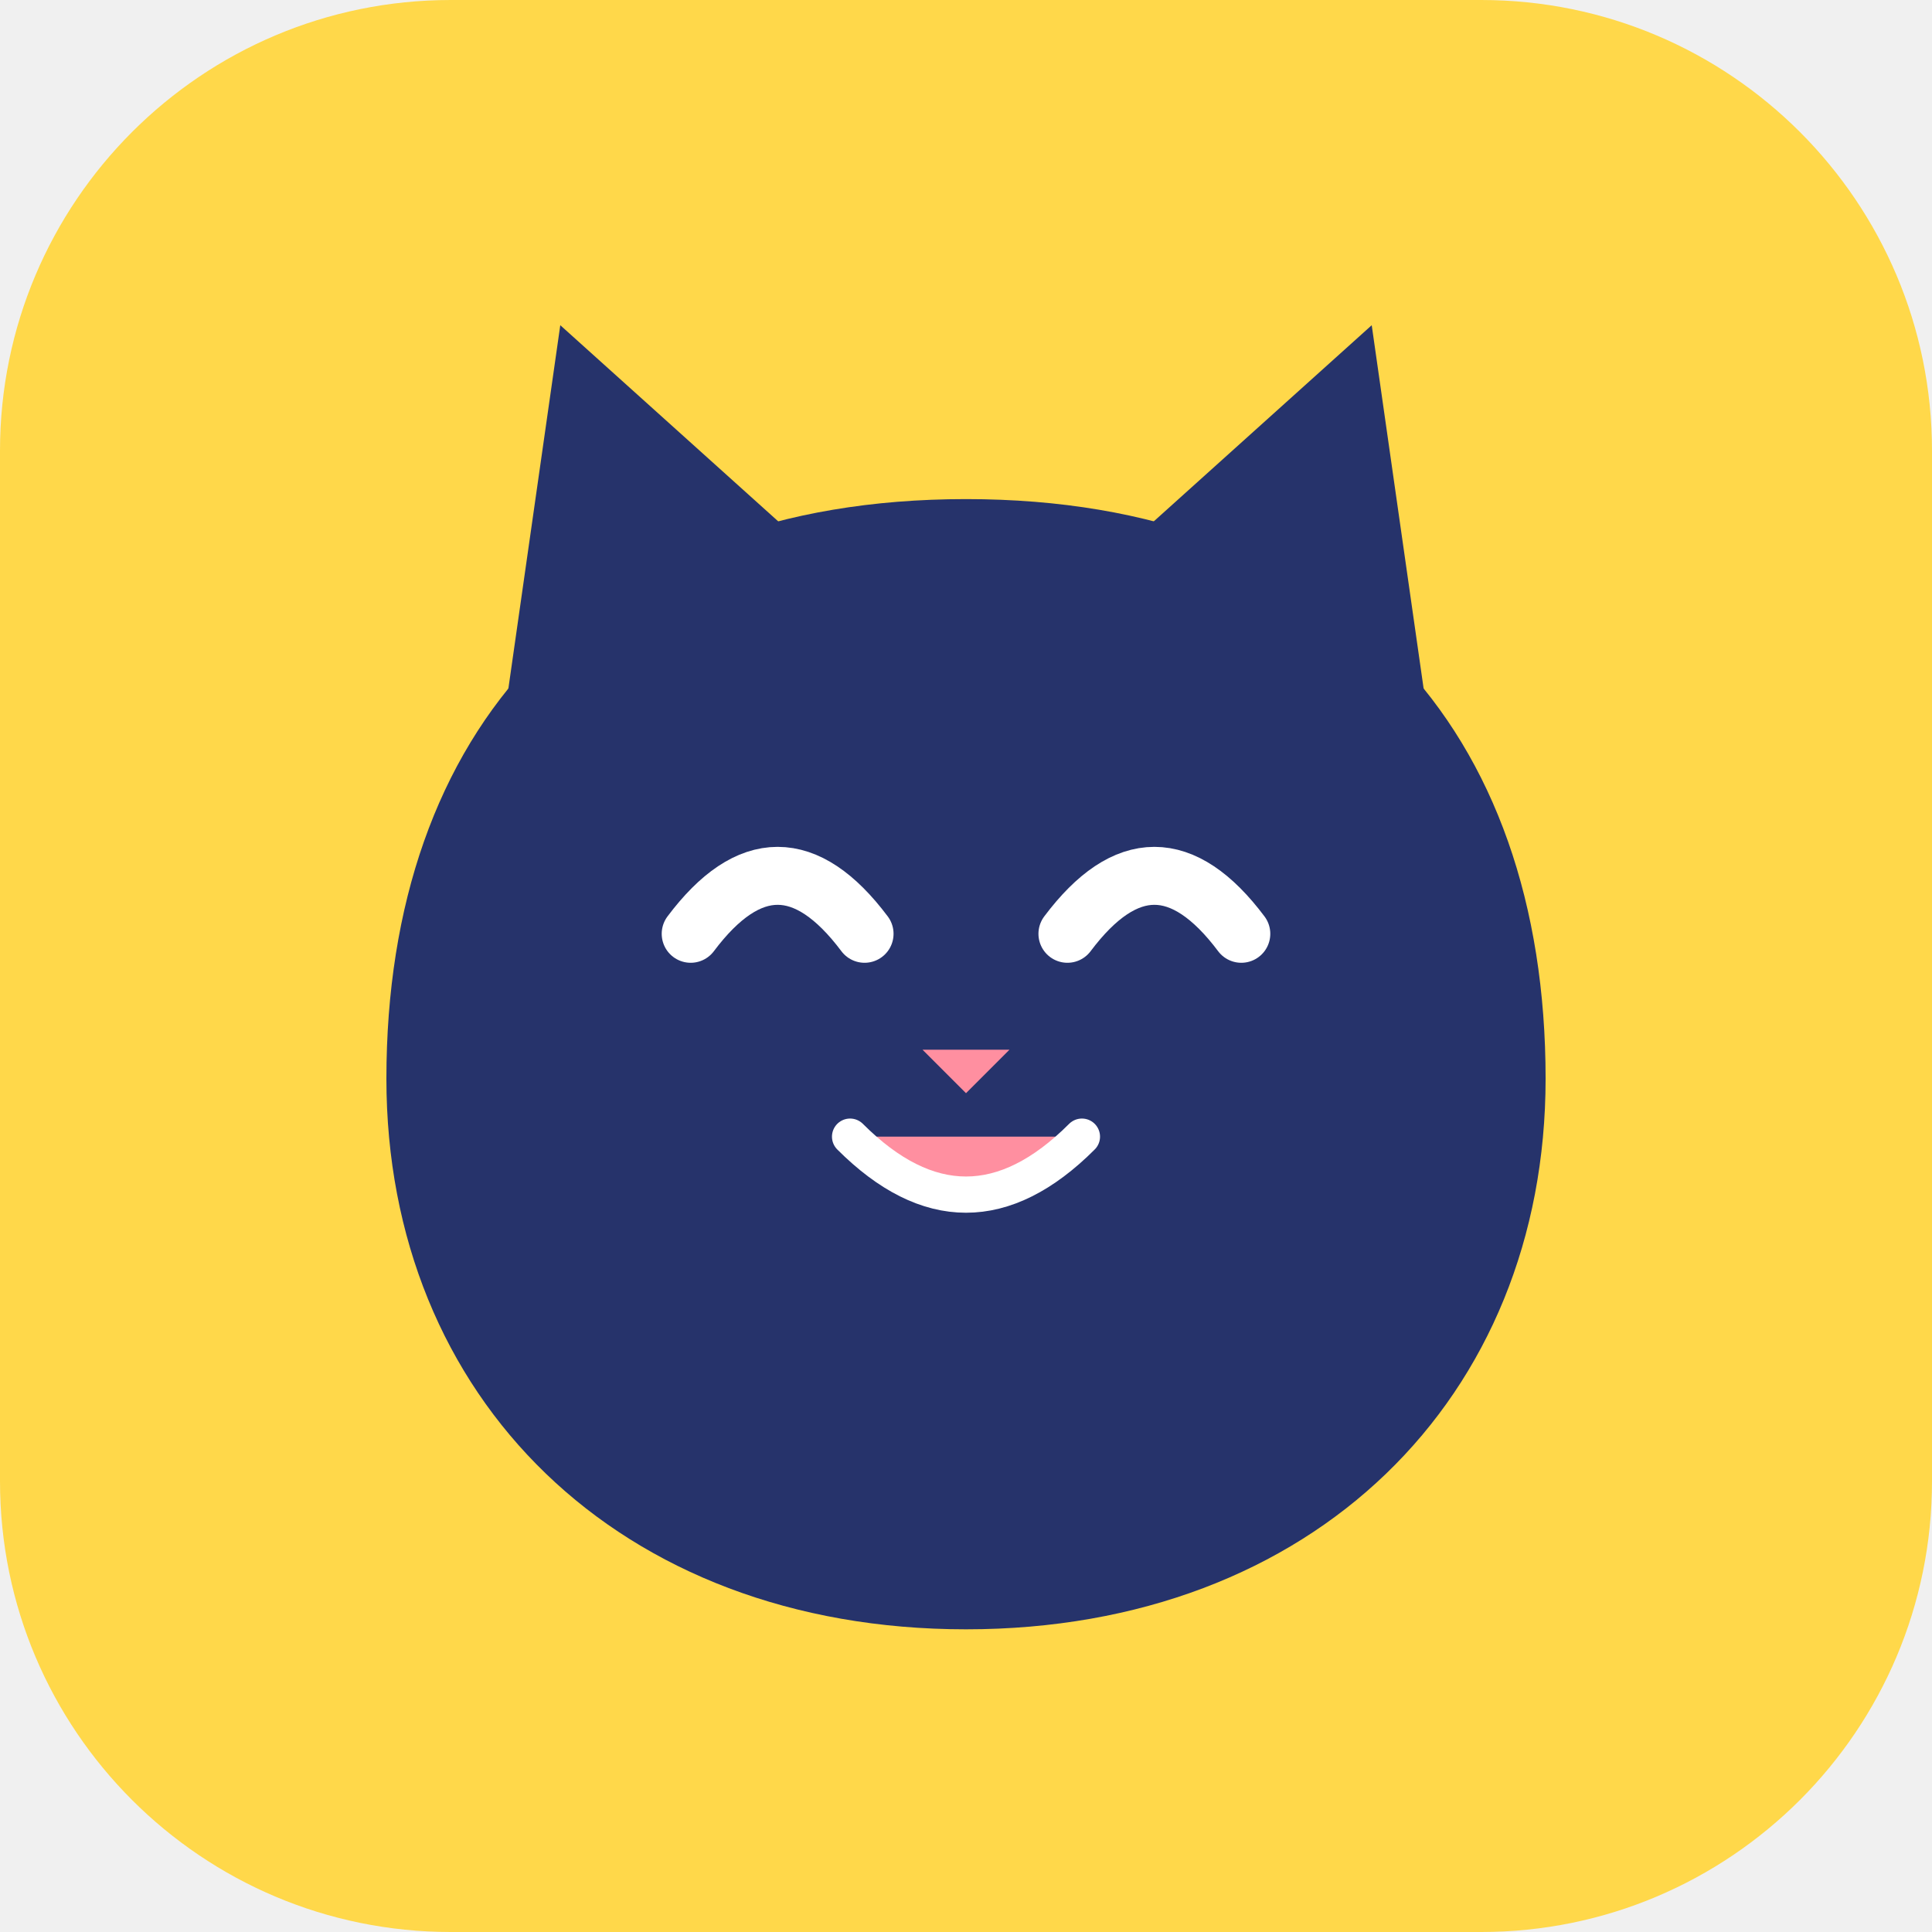
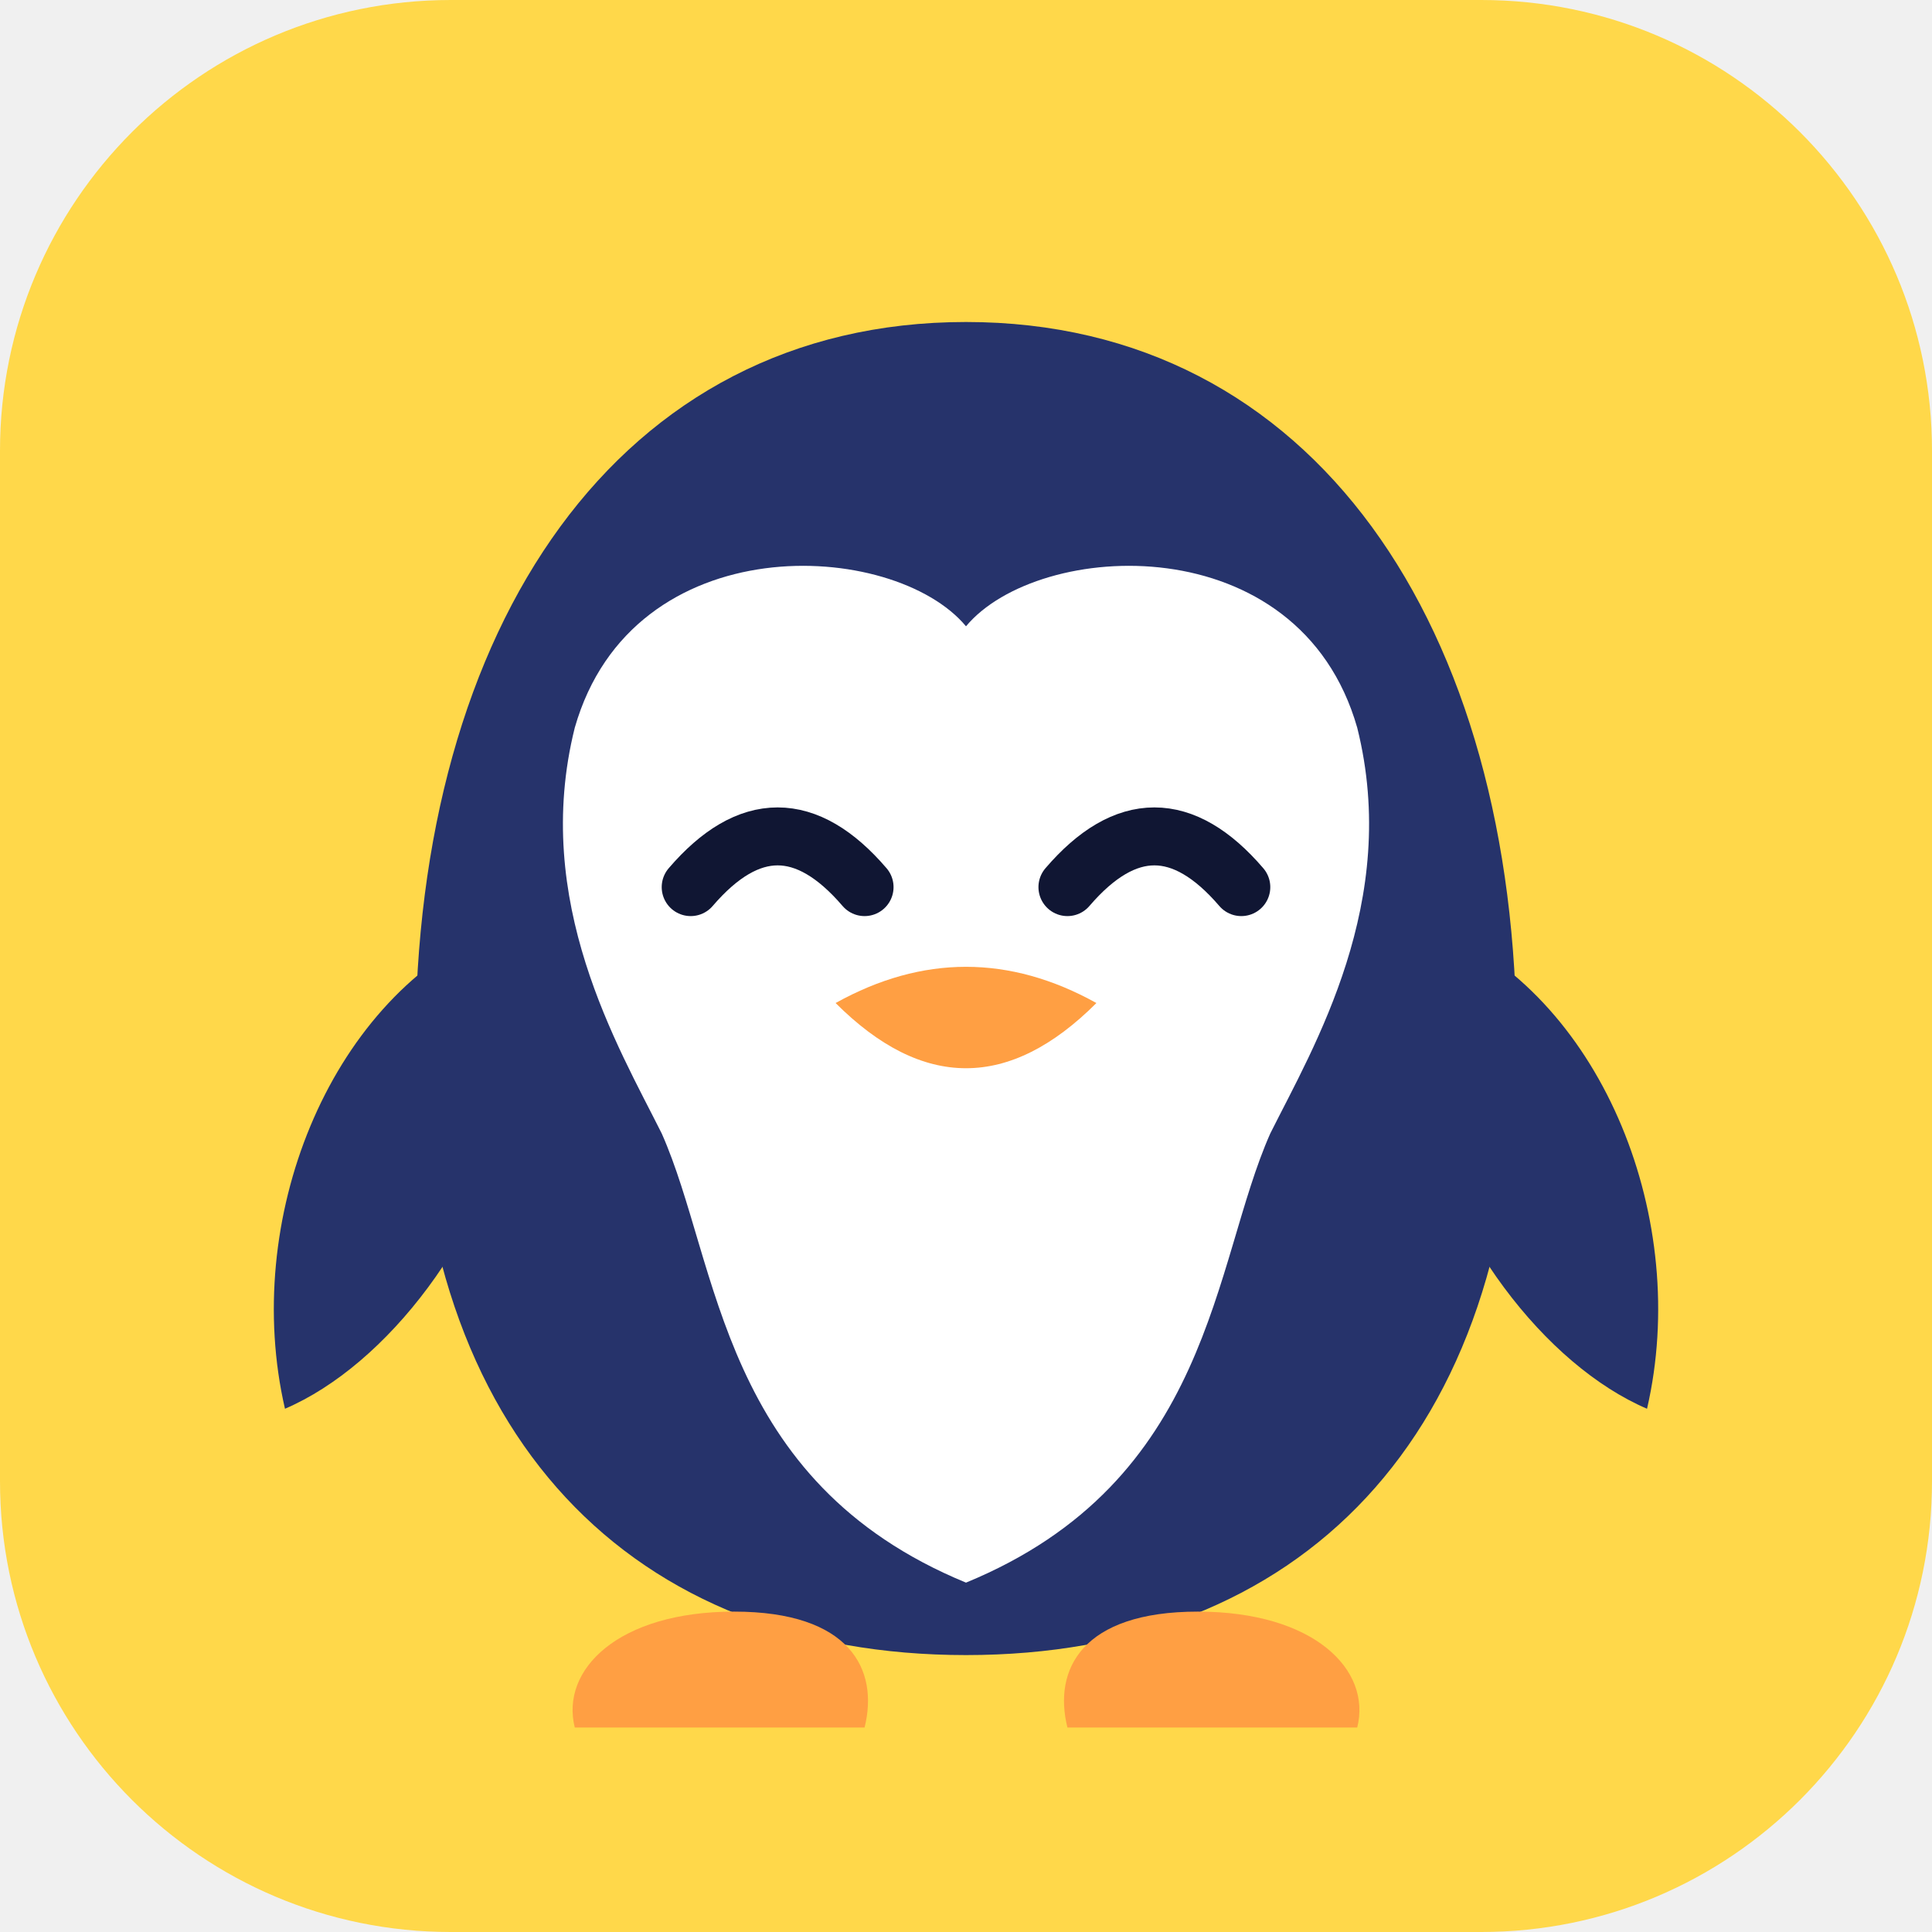
<svg xmlns="http://www.w3.org/2000/svg" viewBox="0 0 120 120">
  <rect width="120" height="120" rx="28" fill="#FFD84A" />
-   <g transform="translate(6 4) scale(.9)">
-     <path d="M28 46 32 18l20 18M92 46 88 18 68 36" fill="#26336B" />
-     <path d="M60 30c26 0 40 16 40 40 0 22-16 38-40 38S20 92 20 70c0-24 14-40 40-40Z" fill="#26336B" />
-     <path d="M41 60q6-8 12 0M67 60q6-8 12 0" fill="none" stroke="#fff" stroke-width="4" stroke-linecap="round" />
-     <path d="M57 68h6l-3 3Z" fill="#FF8FA0" />
-     <path d="M52 74q8 8 16 0" fill="#FF8FA0" stroke="#fff" stroke-width="2.5" stroke-linecap="round" />
+   <g transform="translate(6 2) scale(.9)">
+     <path d="M27 62c-11 5-17 20-14 33 7-3 14-12 16-22ZM93 62c11 5 17 20 14 33-7-3-14-12-16-22Z" fill="#26336B" />
+     <path d="M60 20c24 0 38 21 38 50 0 27-15 42-38 42S22 97 22 70c0-29 14-50 38-50Z" fill="#26336B" />
+     <path d="M60 41c-5-6-23-7-27 7-3 12 3 22 6 28 4 9 4 24 21 31 17-7 17-22 21-31 3-6 9-16 6-28-4-14-22-13-27-7Z" fill="#fff" />
+     <path d="M44 109c-8 0-12 4-11 8h20c1-4-1-8-9-8ZM76 109c8 0 12 4 11 8H67c-1-4 1-8 9-8Z" fill="#FF9F43" />
+     <path d="M41 59q6-7 12 0M67 59q6-7 12 0" fill="none" stroke="#101633" stroke-width="4" stroke-linecap="round" />
+     <path d="M51 67q9-5 18 0q-9 9-18 0Z" fill="#FF9F43" />
  </g>
</svg>
